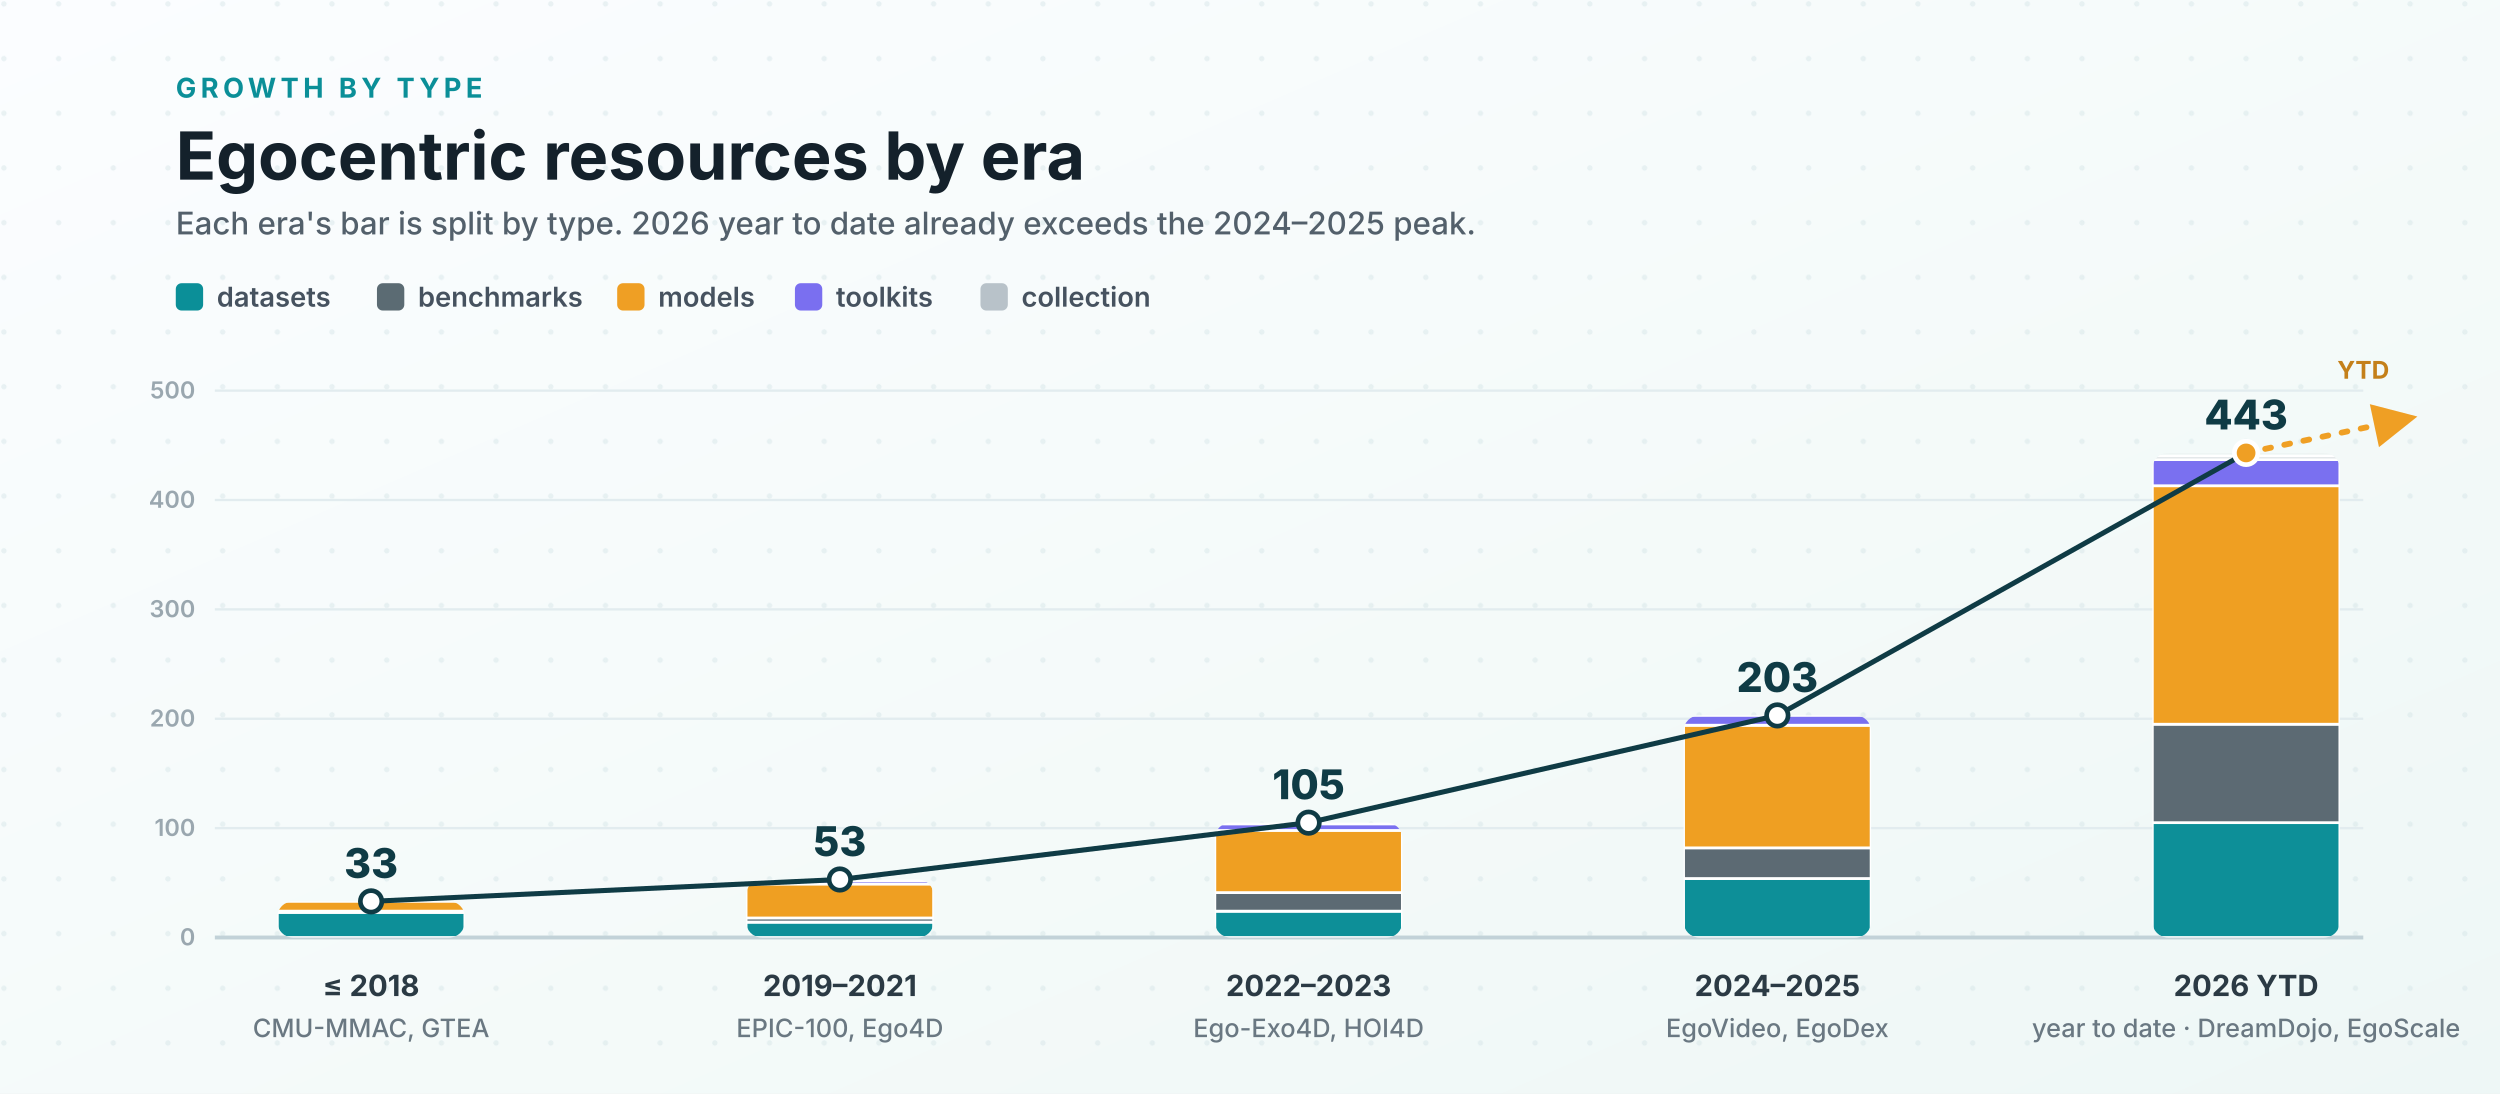
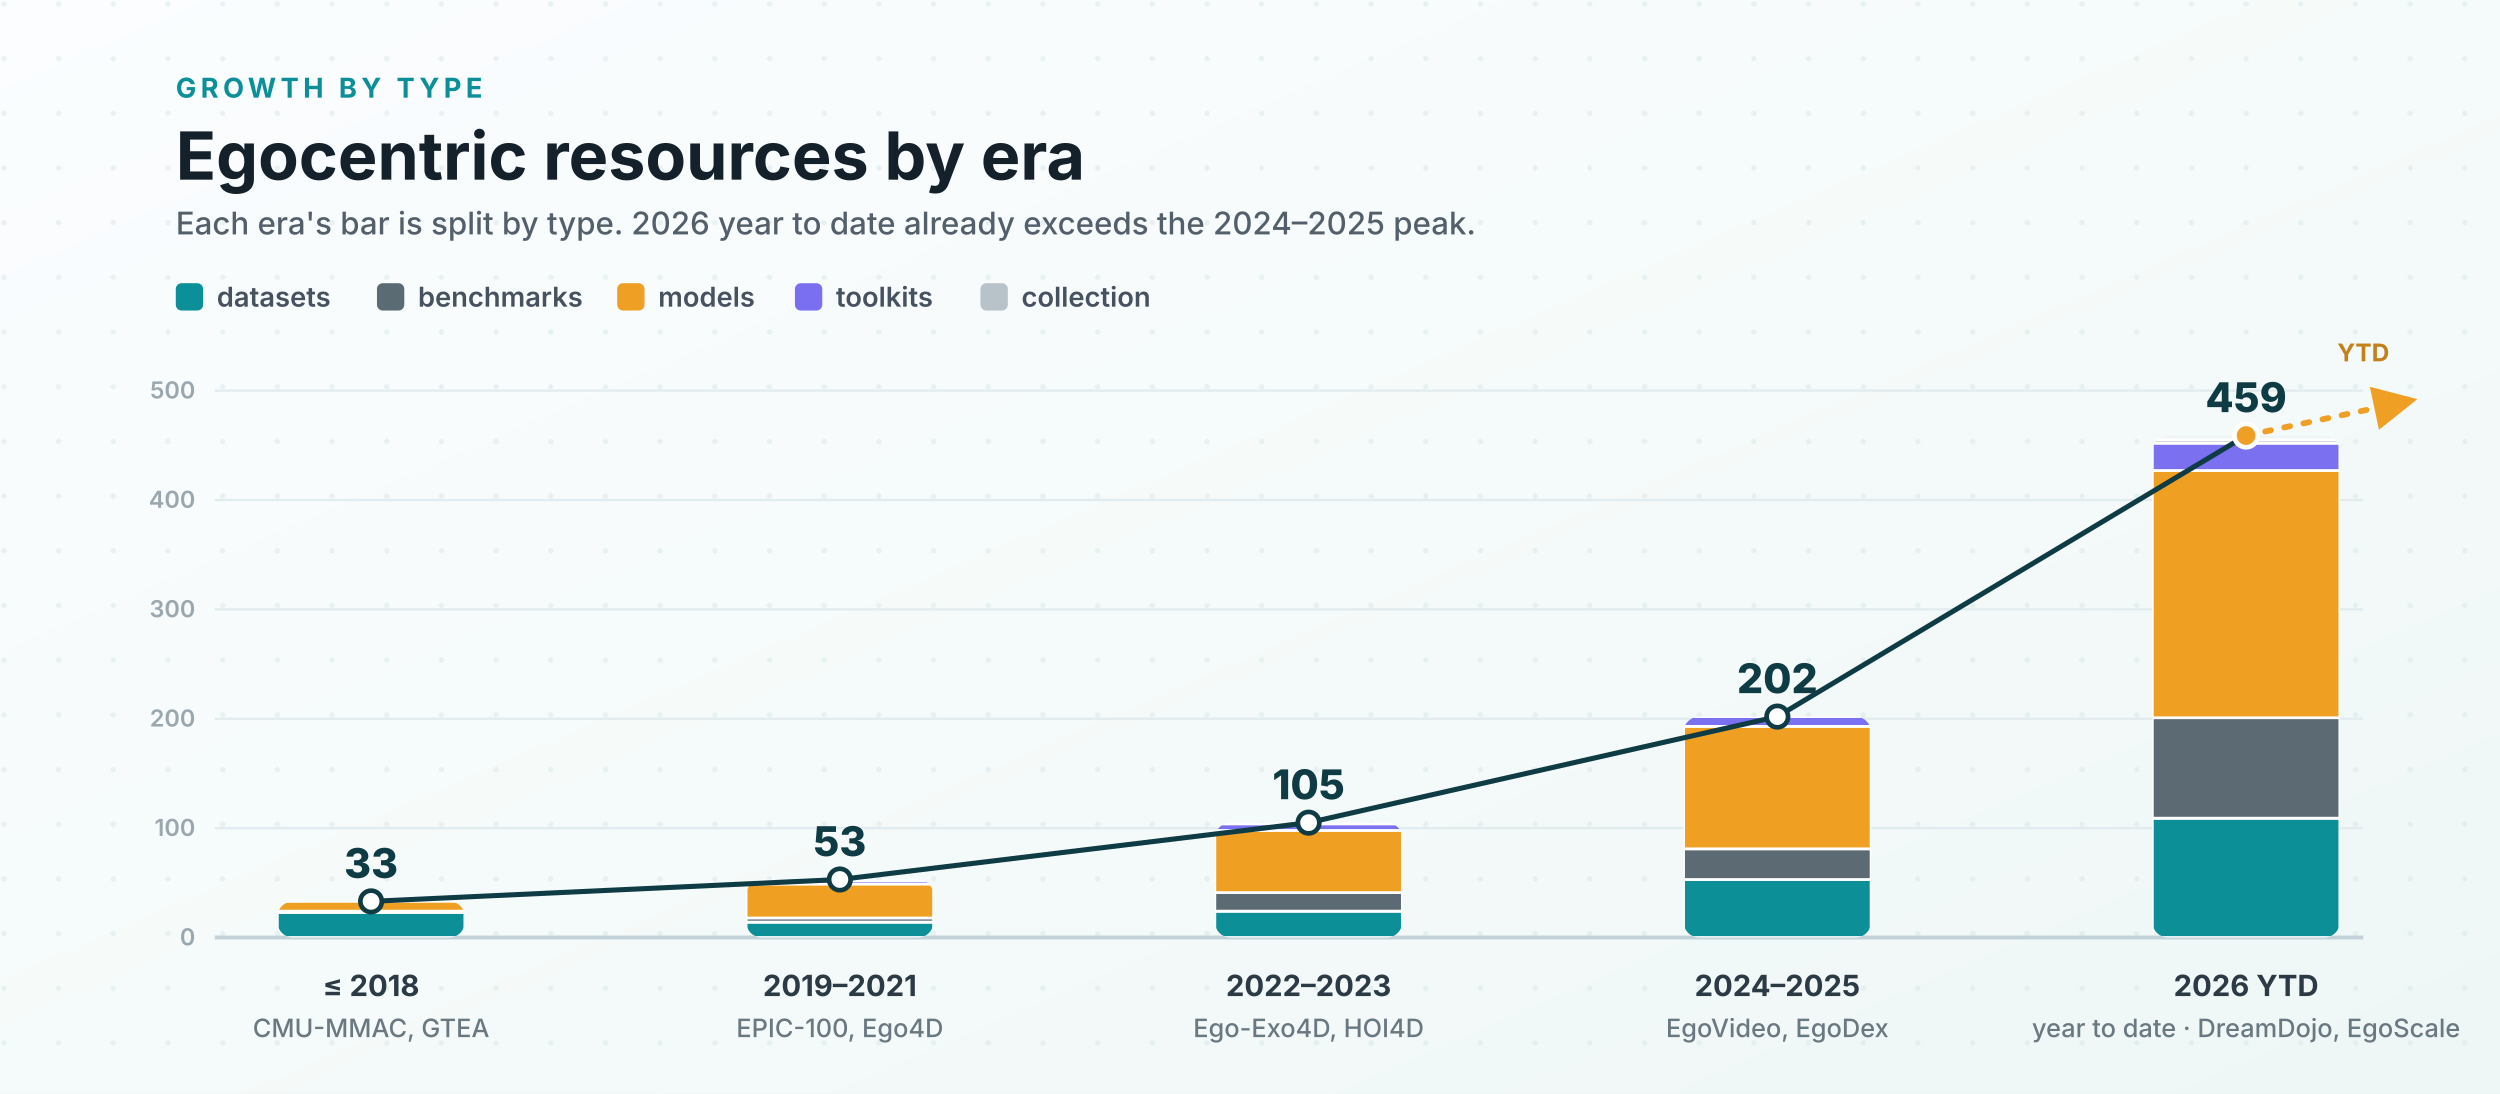
<svg xmlns="http://www.w3.org/2000/svg" viewBox="0 0 1280 560" role="img" aria-labelledby="title desc">
  <defs>
    <linearGradient id="bg" x1="0" x2="1" y1="0" y2="1">
      <stop offset="0" stop-color="#fbfdff" />
      <stop offset="0.6" stop-color="#f4faf9" />
      <stop offset="1" stop-color="#eef7f6" />
    </linearGradient>
    <pattern id="dots" width="28" height="28" patternUnits="userSpaceOnUse">
      <circle cx="2" cy="2" r="1.4" fill="#cfe0e4" opacity="0.4" />
    </pattern>
    <filter id="shadow" x="-14%" y="-14%" width="128%" height="140%">
      <feDropShadow dx="0" dy="6" stdDeviation="7" flood-color="#0f2a33" flood-opacity="0.12" />
    </filter>
    <marker id="up" viewBox="0 0 10 10" refX="6.5" refY="5" markerWidth="7.5" markerHeight="7.5" orient="auto-start-reverse">
      <path d="M0 0 L10 5 L0 10 z" fill="#ef9f24" />
    </marker>
    <clipPath id="c1">
      <rect x="142" y="461.5" width="96" height="18.5" rx="8" />
    </clipPath>
    <clipPath id="c2">
      <rect x="382" y="450.3" width="96" height="29.7" rx="8" />
    </clipPath>
    <clipPath id="c3">
      <rect x="622" y="421.2" width="96" height="58.8" rx="8" />
    </clipPath>
    <clipPath id="c4">
-       <rect x="862" y="366.3" width="96" height="113.7" rx="8" />
+       <rect x="862" y="366.9" width="96" height="113.1" rx="8" />
    </clipPath>
    <clipPath id="c5">
-       <rect x="1102" y="231.9" width="96" height="248.1" rx="8" />
+       <rect x="1102" y="223" width="96" height="257" rx="8" />
    </clipPath>
    <style>
      .ink { fill: #14212b; }
      .kicker { font: 700 14px system-ui, -apple-system, "Segoe UI", sans-serif; fill: #0b8f98; letter-spacing: .16em; }
      .title { font: 700 34px system-ui, -apple-system, "Segoe UI", sans-serif; }
      .subtitle { font: 500 16px system-ui, -apple-system, "Segoe UI", sans-serif; fill: #53606b; }
      .count { font: 800 21px system-ui, -apple-system, "Segoe UI", sans-serif; fill: #0f3b45; }
      .era { font: 700 15px system-ui, -apple-system, "Segoe UI", sans-serif; fill: #2b3a44; }
      .anchor { font: 500 13px system-ui, -apple-system, "Segoe UI", sans-serif; fill: #6a7882; }
      .grid { stroke: #e2ecef; stroke-width: 1.2; }
      .gridlabel { font: 600 12px system-ui, -apple-system, "Segoe UI", sans-serif; fill: #9aa7af; }
      .axis { stroke: #c2d2d8; stroke-width: 2; }
      .trend { stroke: #0f3b45; stroke-width: 2.6; fill: none; stroke-linejoin: round; stroke-linecap: round; }
      .proj { stroke: #ef9f24; stroke-width: 3; fill: none; stroke-dasharray: 3 7; stroke-linecap: round; }
      .note { font: 700 12.5px system-ui, -apple-system, "Segoe UI", sans-serif; fill: #c4801a; }
      .seg { stroke: #ffffff; stroke-width: 1.4; }
      .lg { font: 600 14px system-ui, -apple-system, "Segoe UI", sans-serif; fill: #46525f; }
    </style>
  </defs>
  <rect width="1280" height="560" fill="url(#bg)" />
  <rect width="1280" height="560" fill="url(#dots)" />
  <text class="kicker" x="90" y="50">GROWTH BY TYPE</text>
  <text class="title ink" x="90" y="92">Egocentric resources by era</text>
  <text class="subtitle" x="90" y="120">Each era's bar is split by type. 2026 year to date already exceeds the 2024–2025 peak.</text>
  <g>
    <rect x="90" y="145" width="14" height="14" rx="3" fill="#0b8f98" />
    <text class="lg" x="111" y="157">datasets</text>
    <rect x="193" y="145" width="14" height="14" rx="3" fill="#5b6b73" />
    <text class="lg" x="214" y="157">benchmarks</text>
    <rect x="316" y="145" width="14" height="14" rx="3" fill="#ef9f24" />
    <text class="lg" x="337" y="157">models</text>
    <rect x="407" y="145" width="14" height="14" rx="3" fill="#7a6ff0" />
    <text class="lg" x="428" y="157">toolkits</text>
    <rect x="502" y="145" width="14" height="14" rx="3" fill="#b8c2c9" />
    <text class="lg" x="523" y="157">collection</text>
  </g>
  <line class="grid" x1="110" y1="424" x2="1210" y2="424" />
  <text class="gridlabel" x="100" y="428" text-anchor="end">100</text>
  <line class="grid" x1="110" y1="368" x2="1210" y2="368" />
  <text class="gridlabel" x="100" y="372" text-anchor="end">200</text>
  <line class="grid" x1="110" y1="312" x2="1210" y2="312" />
  <text class="gridlabel" x="100" y="316" text-anchor="end">300</text>
  <line class="grid" x1="110" y1="256" x2="1210" y2="256" />
  <text class="gridlabel" x="100" y="260" text-anchor="end">400</text>
  <line class="grid" x1="110" y1="200" x2="1210" y2="200" />
  <text class="gridlabel" x="100" y="204" text-anchor="end">500</text>
  <text class="gridlabel" x="100" y="484" text-anchor="end">0</text>
  <line class="axis" x1="110" y1="480" x2="1210" y2="480" />
  <g clip-path="url(#c1)" filter="url(#shadow)">
    <rect class="seg" x="142" y="467.1" width="96" height="12.9" fill="#0b8f98" />
    <rect class="seg" x="142" y="466.6" width="96" height="0.6" fill="#5b6b73" />
    <rect class="seg" x="142" y="461.5" width="96" height="5" fill="#ef9f24" />
  </g>
  <g clip-path="url(#c2)" filter="url(#shadow)">
    <rect class="seg" x="382" y="472.2" width="96" height="7.8" fill="#0b8f98" />
    <rect class="seg" x="382" y="469.9" width="96" height="2.2" fill="#5b6b73" />
    <rect class="seg" x="382" y="452.6" width="96" height="17.4" fill="#ef9f24" />
    <rect class="seg" x="382" y="450.9" width="96" height="1.7" fill="#7a6ff0" />
  </g>
  <g clip-path="url(#c3)" filter="url(#shadow)">
    <rect class="seg" x="622" y="466.6" width="96" height="13.4" fill="#0b8f98" />
    <rect class="seg" x="622" y="457" width="96" height="9.5" fill="#5b6b73" />
    <rect class="seg" x="622" y="425.1" width="96" height="31.9" fill="#ef9f24" />
    <rect class="seg" x="622" y="421.8" width="96" height="3.4" fill="#7a6ff0" />
    <rect class="seg" x="622" y="421.2" width="96" height="0.6" fill="#b8c2c9" />
  </g>
  <g clip-path="url(#c4)" filter="url(#shadow)">
-     <rect class="seg" x="862" y="449.8" width="96" height="30.2" fill="#0b8f98" />
-     <rect class="seg" x="862" y="434.1" width="96" height="15.7" fill="#5b6b73" />
-     <rect class="seg" x="862" y="371.4" width="96" height="62.7" fill="#ef9f24" />
-     <rect class="seg" x="862" y="366.3" width="96" height="5" fill="#7a6ff0" />
+     <rect class="seg" x="862" y="450.3" width="96" height="29.7" fill="#0b8f98" />
+     <rect class="seg" x="862" y="434.6" width="96" height="15.7" fill="#5b6b73" />
+     <rect class="seg" x="862" y="371.9" width="96" height="62.7" fill="#ef9f24" />
+     <rect class="seg" x="862" y="366.9" width="96" height="5" fill="#7a6ff0" />
  </g>
  <g clip-path="url(#c5)" filter="url(#shadow)">
-     <rect class="seg" x="1102" y="421.2" width="96" height="58.8" fill="#0b8f98" />
-     <rect class="seg" x="1102" y="370.8" width="96" height="50.4" fill="#5b6b73" />
-     <rect class="seg" x="1102" y="248.7" width="96" height="122.1" fill="#ef9f24" />
-     <rect class="seg" x="1102" y="235.3" width="96" height="13.4" fill="#7a6ff0" />
-     <rect class="seg" x="1102" y="233.6" width="96" height="1.7" fill="#b8c2c9" />
+     <rect class="seg" x="1102" y="419" width="96" height="61" fill="#0b8f98" />
+     <rect class="seg" x="1102" y="367.4" width="96" height="51.5" fill="#5b6b73" />
+     <rect class="seg" x="1102" y="240.9" width="96" height="126.6" fill="#ef9f24" />
+     <rect class="seg" x="1102" y="226.9" width="96" height="14" fill="#7a6ff0" />
+     <rect class="seg" x="1102" y="225.2" width="96" height="1.7" fill="#b8c2c9" />
  </g>
-   <polyline class="trend" points="190,461.5 430,450.3 670,421.2 910,366.3 1150,231.9" />
-   <path class="proj" d="M1150 231.9 L1230 214.9" marker-end="url(#up)" />
-   <text class="note" x="1210" y="193.9" text-anchor="middle">YTD</text>
+   <polyline class="trend" points="190,461.5 430,450.3 670,421.2 910,366.9 1150,223" />
+   <path class="proj" d="M1150 223 L1230 206" marker-end="url(#up)" />
+   <text class="note" x="1210" y="185" text-anchor="middle">YTD</text>
  <g>
    <circle cx="190" cy="461.5" r="5.5" fill="#ffffff" stroke="#0f3b45" stroke-width="2.4" />
    <circle cx="430" cy="450.3" r="5.5" fill="#ffffff" stroke="#0f3b45" stroke-width="2.4" />
    <circle cx="670" cy="421.2" r="5.5" fill="#ffffff" stroke="#0f3b45" stroke-width="2.4" />
-     <circle cx="910" cy="366.3" r="5.5" fill="#ffffff" stroke="#0f3b45" stroke-width="2.4" />
-     <circle cx="1150" cy="231.9" r="6" fill="#ef9f24" stroke="#ffffff" stroke-width="2.4" />
+     <circle cx="910" cy="366.9" r="5.5" fill="#ffffff" stroke="#0f3b45" stroke-width="2.4" />
+     <circle cx="1150" cy="223" r="6" fill="#ef9f24" stroke="#ffffff" stroke-width="2.4" />
  </g>
  <text class="count" x="190" y="449.5" text-anchor="middle">33</text>
  <text class="count" x="430" y="438.3" text-anchor="middle">53</text>
  <text class="count" x="670" y="409.2" text-anchor="middle">105</text>
-   <text class="count" x="910" y="354.3" text-anchor="middle">203</text>
-   <text class="count" x="1150" y="219.9" text-anchor="middle">443</text>
+   <text class="count" x="910" y="354.9" text-anchor="middle">202</text>
+   <text class="count" x="1150" y="211" text-anchor="middle">459</text>
  <text class="era" x="190" y="510" text-anchor="middle">≤ 2018</text>
  <text class="anchor" x="190" y="531" text-anchor="middle">CMU-MMAC, GTEA</text>
  <text class="era" x="430" y="510" text-anchor="middle">2019–2021</text>
  <text class="anchor" x="430" y="531" text-anchor="middle">EPIC-100, Ego4D</text>
  <text class="era" x="670" y="510" text-anchor="middle">2022–2023</text>
  <text class="anchor" x="670" y="531" text-anchor="middle">Ego-Exo4D, HOI4D</text>
  <text class="era" x="910" y="510" text-anchor="middle">2024–2025</text>
  <text class="anchor" x="910" y="531" text-anchor="middle">EgoVideo, EgoDex</text>
  <text class="era" x="1150" y="510" text-anchor="middle">2026 YTD</text>
  <text class="anchor" x="1150" y="531" text-anchor="middle">year to date · DreamDojo, EgoScale</text>
</svg>
